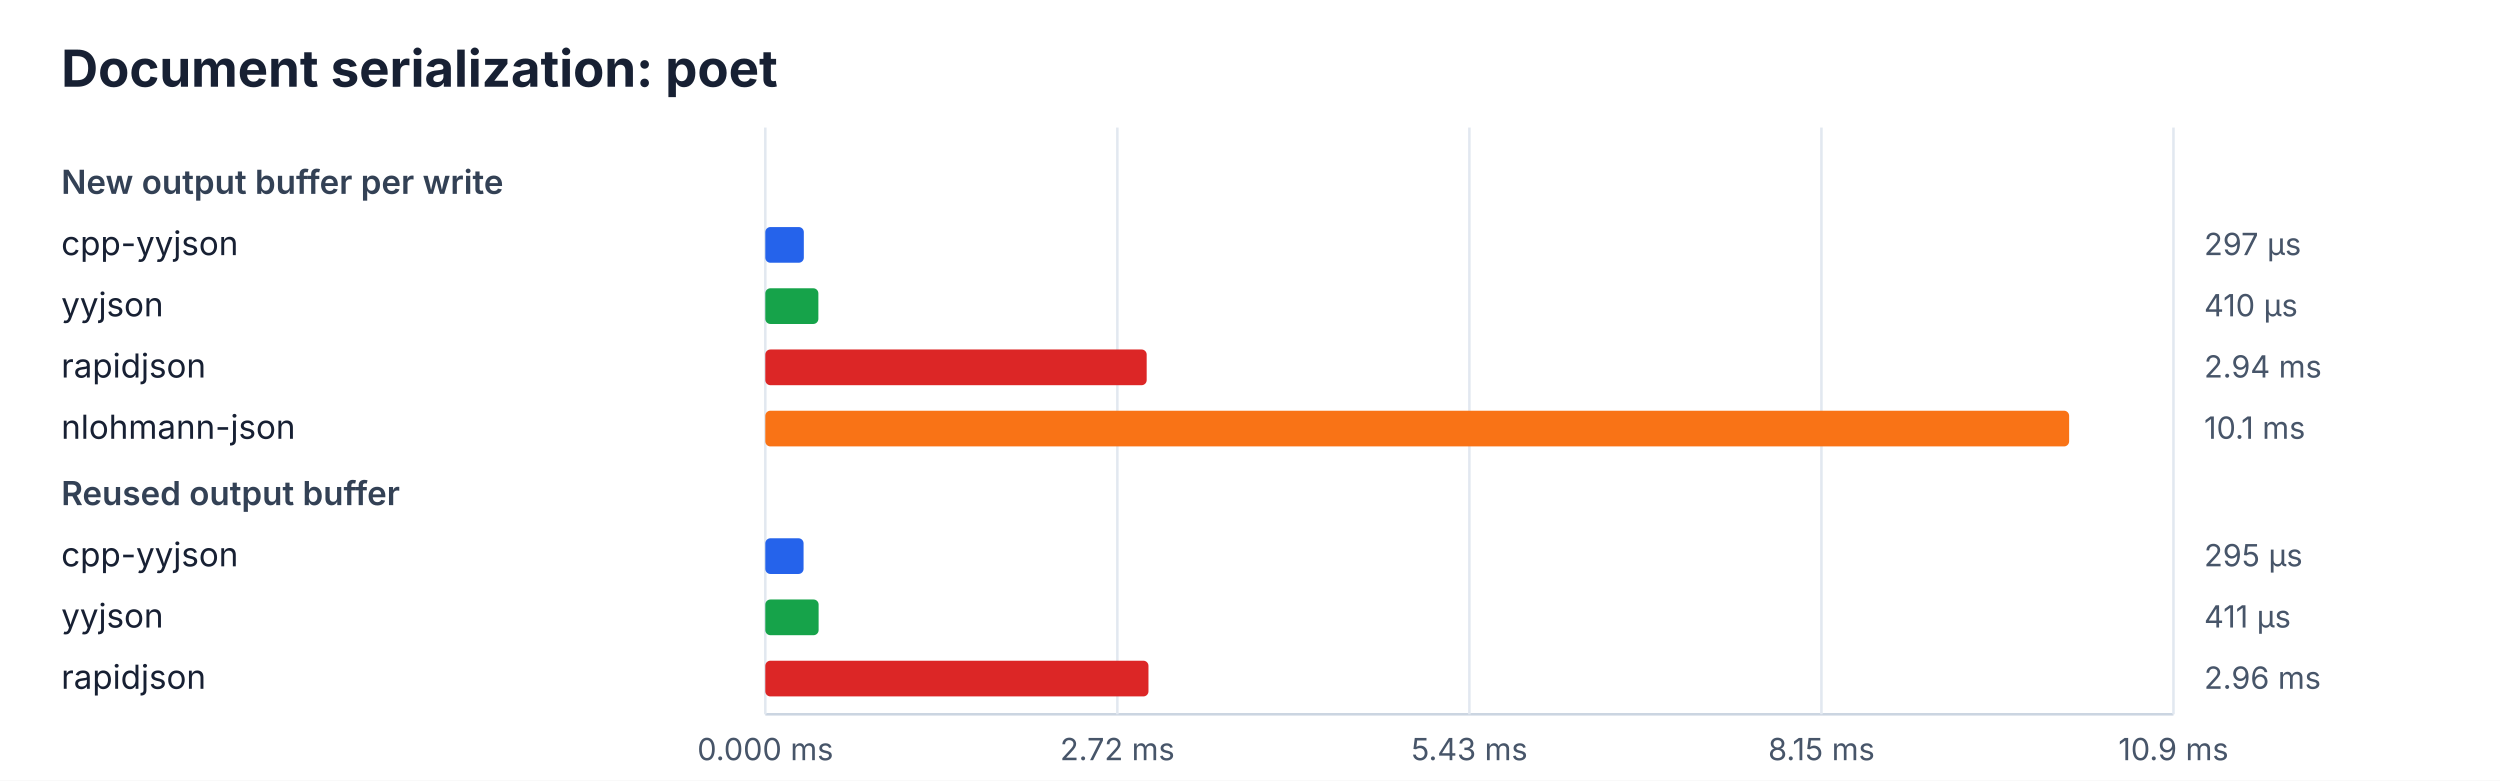
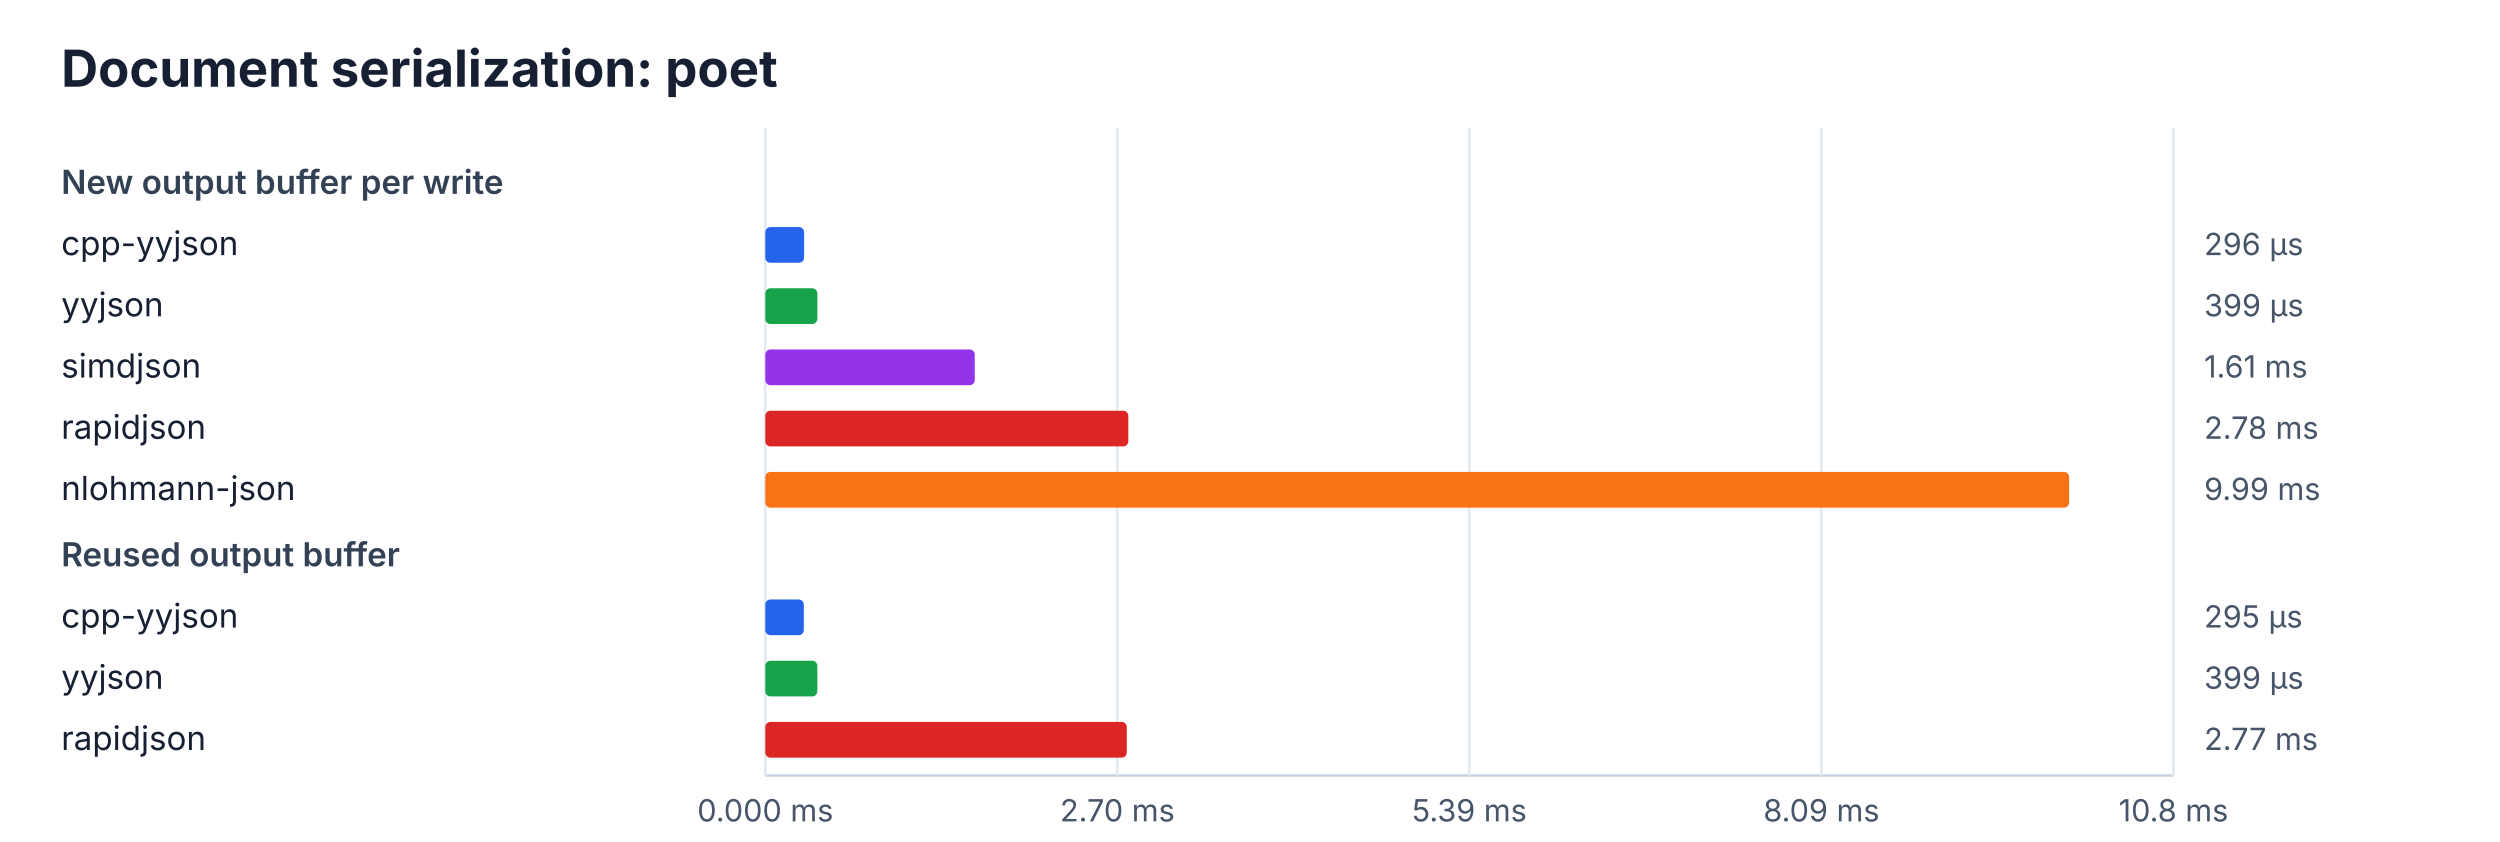
- <svg xmlns="http://www.w3.org/2000/svg" width="980" height="306" viewBox="0 0 980 306">
+ <svg xmlns="http://www.w3.org/2000/svg" width="980" height="330" viewBox="0 0 980 330">
  <rect width="100%" height="100%" fill="#ffffff" />
  <style>text{font-family:ui-sans-serif,system-ui,-apple-system,BlinkMacSystemFont,"Segoe UI",sans-serif;fill:#172033}.title{font-size:20px;font-weight:700}.heading{font-size:13px;font-weight:600;fill:#334155}.label{font-size:13px}.value{font-size:12px;fill:#475569}.axis{stroke:#cbd5e1;stroke-width:1}.grid{stroke:#e2e8f0;stroke-width:1}</style>
  <text x="24" y="34" class="title">Document serialization: poet</text>
-   <line x1="300" y1="280" x2="852" y2="280" class="axis" />
-   <line x1="300.0" y1="50" x2="300.0" y2="280" class="grid" />
-   <text x="300.0" y="298" class="value" text-anchor="middle">0.000 ms</text>
-   <line x1="438.0" y1="50" x2="438.0" y2="280" class="grid" />
-   <text x="438.0" y="298" class="value" text-anchor="middle">2.72 ms</text>
-   <line x1="576.0" y1="50" x2="576.0" y2="280" class="grid" />
-   <text x="576.0" y="298" class="value" text-anchor="middle">5.43 ms</text>
-   <line x1="714.0" y1="50" x2="714.0" y2="280" class="grid" />
-   <text x="714.0" y="298" class="value" text-anchor="middle">8.15 ms</text>
-   <line x1="852.0" y1="50" x2="852.0" y2="280" class="grid" />
-   <text x="852.0" y="298" class="value" text-anchor="middle">10.9 ms</text>
+   <line x1="300" y1="304" x2="852" y2="304" class="axis" />
+   <line x1="300.0" y1="50" x2="300.0" y2="304" class="grid" />
+   <text x="300.0" y="322" class="value" text-anchor="middle">0.000 ms</text>
+   <line x1="438.0" y1="50" x2="438.0" y2="304" class="grid" />
+   <text x="438.0" y="322" class="value" text-anchor="middle">2.70 ms</text>
+   <line x1="576.0" y1="50" x2="576.0" y2="304" class="grid" />
+   <text x="576.0" y="322" class="value" text-anchor="middle">5.39 ms</text>
+   <line x1="714.0" y1="50" x2="714.0" y2="304" class="grid" />
+   <text x="714.0" y="322" class="value" text-anchor="middle">8.09 ms</text>
+   <line x1="852.0" y1="50" x2="852.0" y2="304" class="grid" />
+   <text x="852.0" y="322" class="value" text-anchor="middle">10.8 ms</text>
  <text x="24" y="76" class="heading">New output buffer per write</text>
  <text x="24" y="100" class="label">cpp-yyjson</text>
-   <rect x="300" y="89" width="15.1" height="14" rx="2" fill="#2563eb" />
-   <text x="864" y="100" class="value">297 µs</text>
+   <rect x="300" y="89" width="15.2" height="14" rx="2" fill="#2563eb" />
+   <text x="864" y="100" class="value">296 µs</text>
  <text x="24" y="124" class="label">yyjson</text>
-   <rect x="300" y="113" width="20.8" height="14" rx="2" fill="#16a34a" />
-   <text x="864" y="124" class="value">410 µs</text>
-   <text x="24" y="148" class="label">rapidjson</text>
-   <rect x="300" y="137" width="149.5" height="14" rx="2" fill="#dc2626" />
-   <text x="864" y="148" class="value">2.94 ms</text>
-   <text x="24" y="172" class="label">nlohmann-json</text>
-   <rect x="300" y="161" width="511.1" height="14" rx="2" fill="#f97316" />
-   <text x="864" y="172" class="value">10.1 ms</text>
-   <text x="24" y="198" class="heading">Reused output buffer</text>
-   <text x="24" y="222" class="label">cpp-yyjson</text>
-   <rect x="300" y="211" width="15.0" height="14" rx="2" fill="#2563eb" />
-   <text x="864" y="222" class="value">295 µs</text>
-   <text x="24" y="246" class="label">yyjson</text>
-   <rect x="300" y="235" width="20.9" height="14" rx="2" fill="#16a34a" />
-   <text x="864" y="246" class="value">411 µs</text>
-   <text x="24" y="270" class="label">rapidjson</text>
-   <rect x="300" y="259" width="150.2" height="14" rx="2" fill="#dc2626" />
-   <text x="864" y="270" class="value">2.96 ms</text>
+   <rect x="300" y="113" width="20.4" height="14" rx="2" fill="#16a34a" />
+   <text x="864" y="124" class="value">399 µs</text>
+   <text x="24" y="148" class="label">simdjson</text>
+   <rect x="300" y="137" width="82.1" height="14" rx="2" fill="#9333ea" />
+   <text x="864" y="148" class="value">1.61 ms</text>
+   <text x="24" y="172" class="label">rapidjson</text>
+   <rect x="300" y="161" width="142.3" height="14" rx="2" fill="#dc2626" />
+   <text x="864" y="172" class="value">2.78 ms</text>
+   <text x="24" y="196" class="label">nlohmann-json</text>
+   <rect x="300" y="185" width="511.1" height="14" rx="2" fill="#f97316" />
+   <text x="864" y="196" class="value">9.99 ms</text>
+   <text x="24" y="222" class="heading">Reused output buffer</text>
+   <text x="24" y="246" class="label">cpp-yyjson</text>
+   <rect x="300" y="235" width="15.1" height="14" rx="2" fill="#2563eb" />
+   <text x="864" y="246" class="value">295 µs</text>
+   <text x="24" y="270" class="label">yyjson</text>
+   <rect x="300" y="259" width="20.4" height="14" rx="2" fill="#16a34a" />
+   <text x="864" y="270" class="value">399 µs</text>
+   <text x="24" y="294" class="label">rapidjson</text>
+   <rect x="300" y="283" width="141.7" height="14" rx="2" fill="#dc2626" />
+   <text x="864" y="294" class="value">2.77 ms</text>
</svg>
